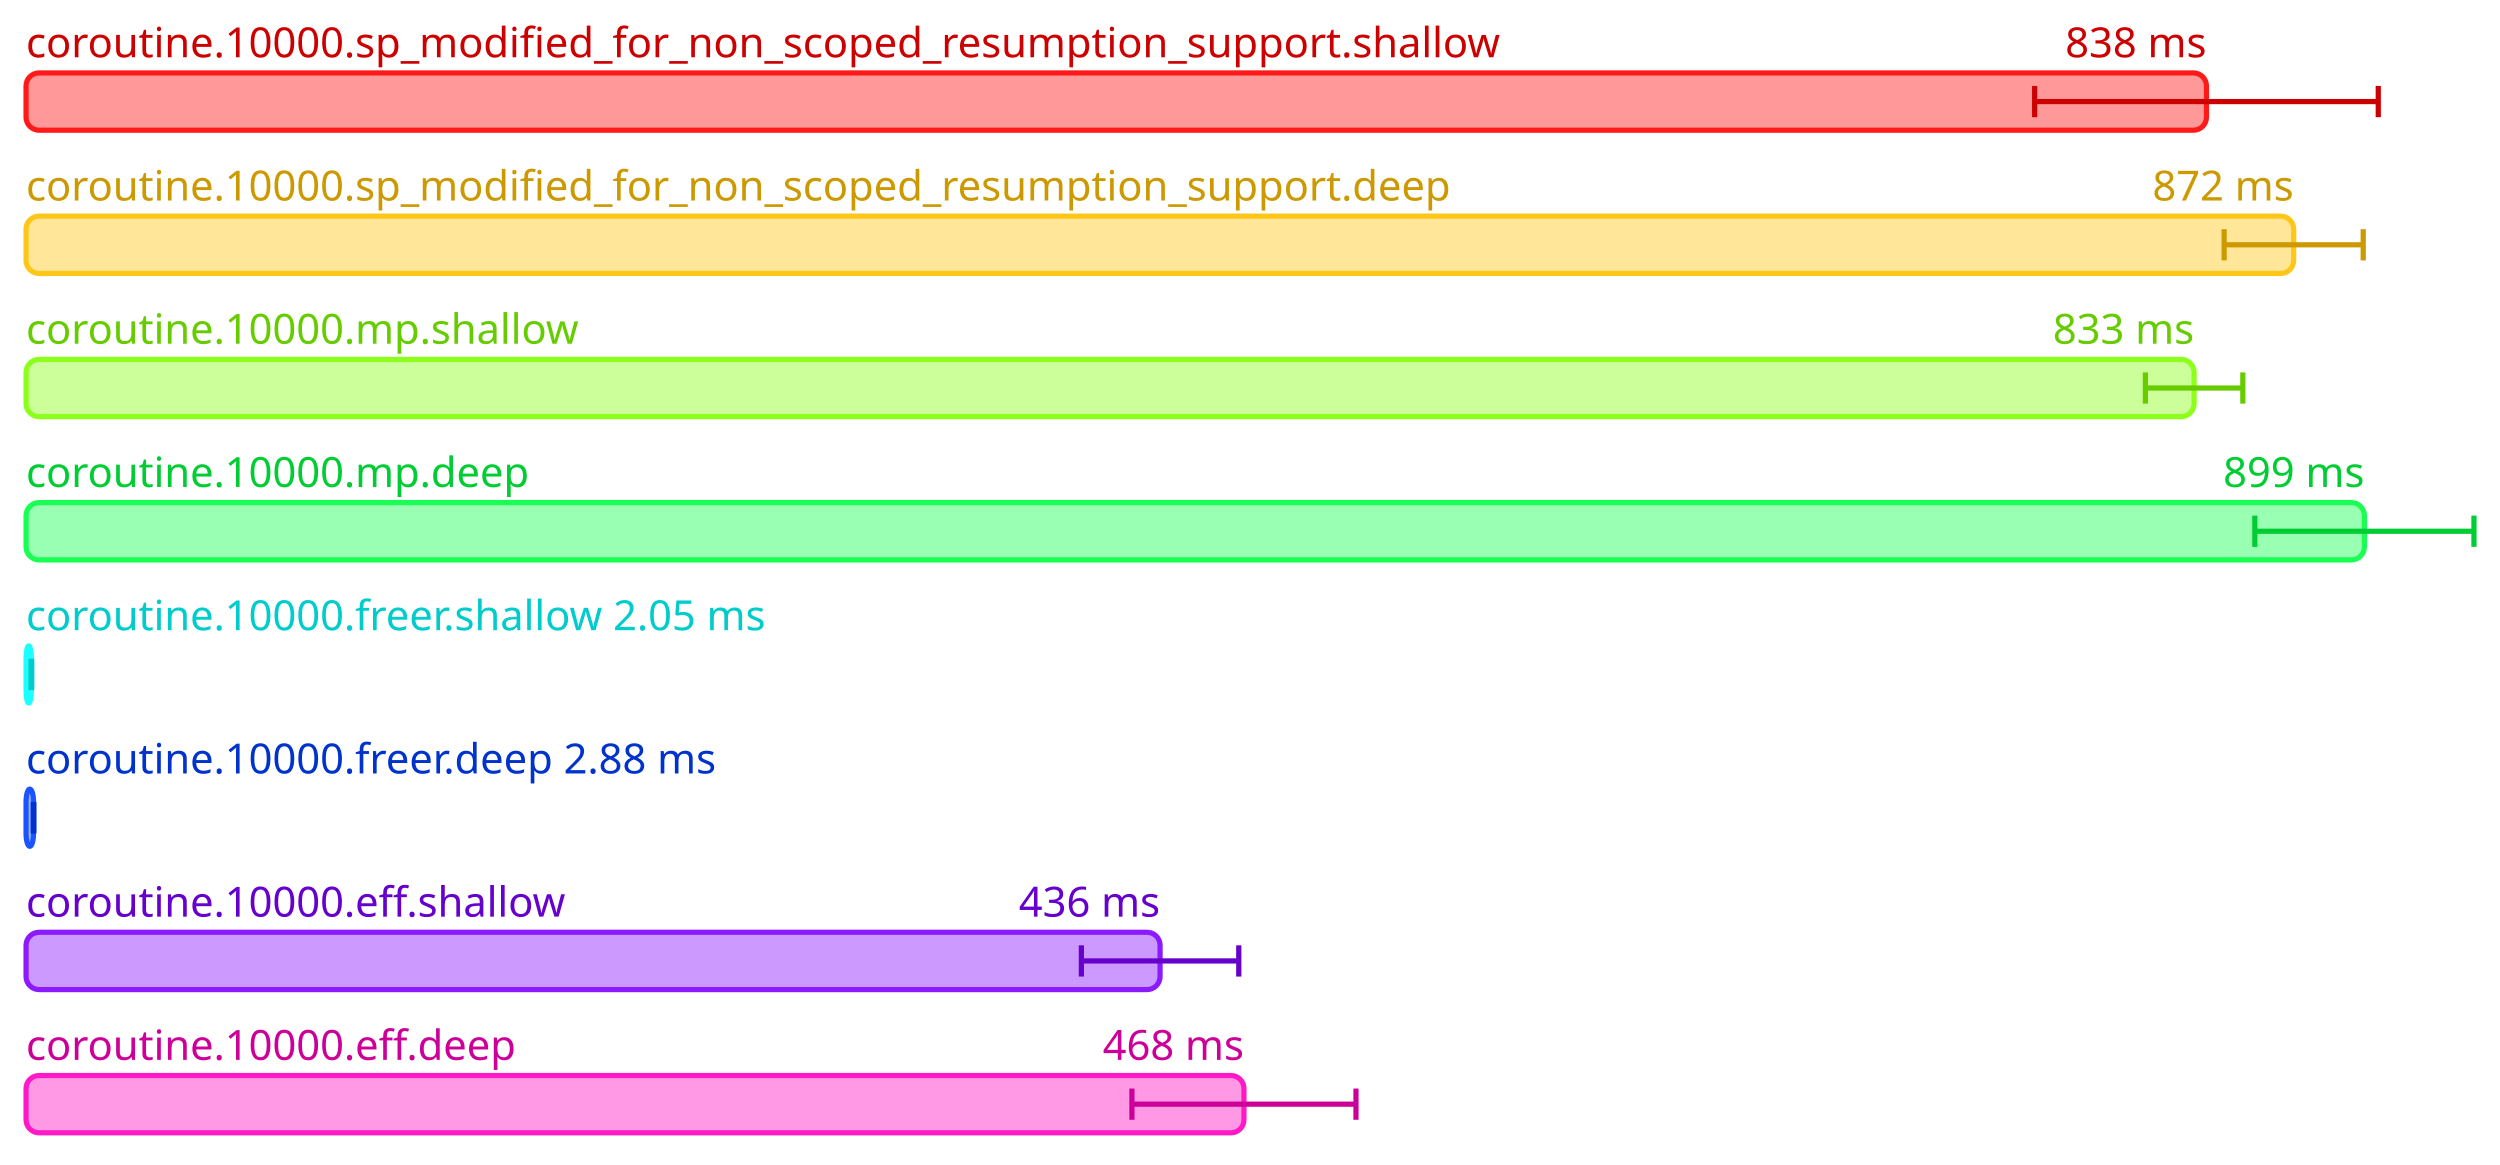
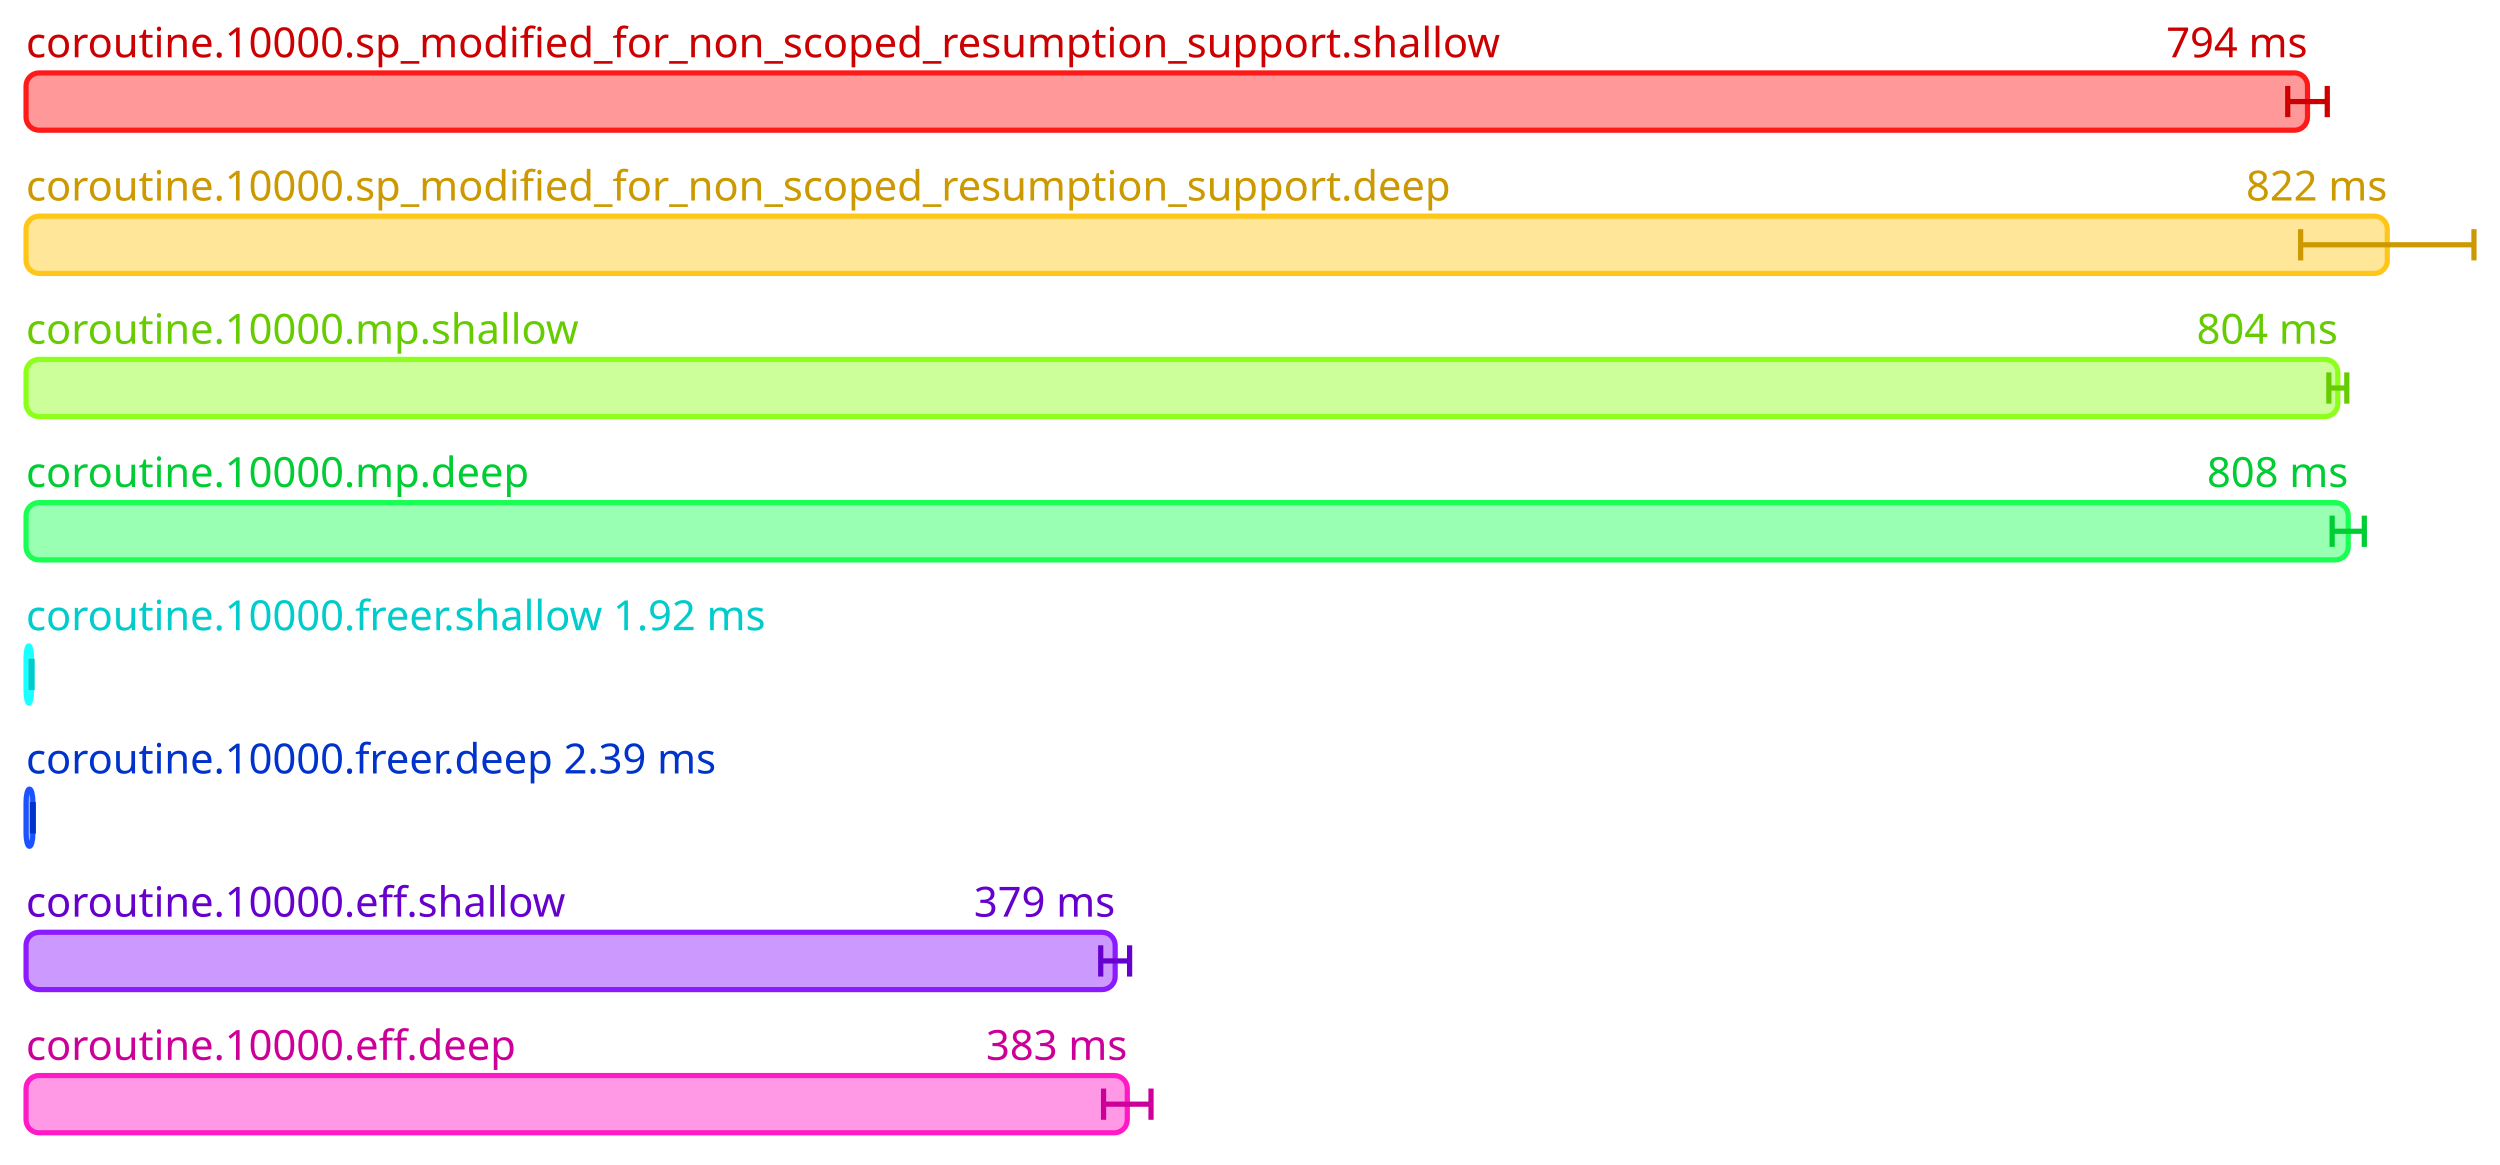
<svg xmlns="http://www.w3.org/2000/svg" height="447" width="960.0" font-size="16" font-family="sans-serif" stroke-width="2">
  <g transform="translate(10.0 0)">
    <g fill="hsl(0, 100%, 40%)">
      <text y="22">coroutine.10000.sp_modified_for_non_scoped_resumption_support.shallow</text>
-       <text y="22" x="837.28" text-anchor="end">838  ms</text>
+       <text y="22" x="876.08" text-anchor="end">794  ms</text>
    </g>
    <g>
-       <rect y="28" rx="5" height="22" width="837.28" fill="hsl(0, 100%, 80%)" stroke="hsl(0, 100%, 55%)" />
+       <rect y="28" rx="5" height="22" width="876.08" fill="hsl(0, 100%, 80%)" stroke="hsl(0, 100%, 55%)" />
      <g stroke="hsl(0, 100%, 40%)">
-         <line x1="771.306" x2="903.254" y1="39" y2="39" />
-         <line x1="771.306" x2="771.306" y1="33" y2="45" />
-         <line x1="903.254" x2="903.254" y1="33" y2="45" />
+         <line x1="868.49" x2="883.67" y1="39" y2="39" />
+         <line x1="868.49" x2="868.49" y1="33" y2="45" />
+         <line x1="883.67" x2="883.67" y1="33" y2="45" />
      </g>
    </g>
    <g fill="hsl(45, 100%, 40%)">
      <text y="77">coroutine.10000.sp_modified_for_non_scoped_resumption_support.deep</text>
-       <text y="77" x="870.774" text-anchor="end">872  ms</text>
+       <text y="77" x="906.72" text-anchor="end">822  ms</text>
    </g>
    <g>
-       <rect y="83" rx="5" height="22" width="870.774" fill="hsl(45, 100%, 80%)" stroke="hsl(45, 100%, 55%)" />
+       <rect y="83" rx="5" height="22" width="906.72" fill="hsl(45, 100%, 80%)" stroke="hsl(45, 100%, 55%)" />
      <g stroke="hsl(45, 100%, 40%)">
-         <line x1="844.069" x2="897.479" y1="94" y2="94" />
-         <line x1="844.069" x2="844.069" y1="88" y2="100" />
-         <line x1="897.479" x2="897.479" y1="88" y2="100" />
+         <line x1="873.441" x2="940.0" y1="94" y2="94" />
+         <line x1="873.441" x2="873.441" y1="88" y2="100" />
+         <line x1="940.0" x2="940.0" y1="88" y2="100" />
      </g>
    </g>
    <g fill="hsl(90, 100%, 40%)">
      <text y="132">coroutine.10000.mp.shallow</text>
-       <text y="132" x="832.537" text-anchor="end">833  ms</text>
+       <text y="132" x="887.731" text-anchor="end">804  ms</text>
    </g>
    <g>
-       <rect y="138" rx="5" height="22" width="832.537" fill="hsl(90, 100%, 80%)" stroke="hsl(90, 100%, 55%)" />
+       <rect y="138" rx="5" height="22" width="887.731" fill="hsl(90, 100%, 80%)" stroke="hsl(90, 100%, 55%)" />
      <g stroke="hsl(90, 100%, 40%)">
-         <line x1="813.829" x2="851.246" y1="149" y2="149" />
-         <line x1="813.829" x2="813.829" y1="143" y2="155" />
-         <line x1="851.246" x2="851.246" y1="143" y2="155" />
+         <line x1="884.29" x2="891.172" y1="149" y2="149" />
+         <line x1="884.29" x2="884.29" y1="143" y2="155" />
+         <line x1="891.172" x2="891.172" y1="143" y2="155" />
      </g>
    </g>
    <g fill="hsl(135, 100%, 40%)">
      <text y="187">coroutine.10000.mp.deep</text>
-       <text y="187" x="897.927" text-anchor="end">899  ms</text>
+       <text y="187" x="891.724" text-anchor="end">808  ms</text>
    </g>
    <g>
-       <rect y="193" rx="5" height="22" width="897.927" fill="hsl(135, 100%, 80%)" stroke="hsl(135, 100%, 55%)" />
+       <rect y="193" rx="5" height="22" width="891.724" fill="hsl(135, 100%, 80%)" stroke="hsl(135, 100%, 55%)" />
      <g stroke="hsl(135, 100%, 40%)">
-         <line x1="855.854" x2="940.0" y1="204" y2="204" />
-         <line x1="855.854" x2="855.854" y1="198" y2="210" />
-         <line x1="940.0" x2="940.0" y1="198" y2="210" />
+         <line x1="885.551" x2="897.896" y1="204" y2="204" />
+         <line x1="885.551" x2="885.551" y1="198" y2="210" />
+         <line x1="897.896" x2="897.896" y1="198" y2="210" />
      </g>
    </g>
-     <text fill="hsl(180, 100%, 40%)" y="242">coroutine.10000.freer.shallow 2.05 ms</text>
+     <text fill="hsl(180, 100%, 40%)" y="242">coroutine.10000.freer.shallow 1.92 ms</text>
    <g>
-       <rect y="248" rx="5" height="22" width="2.05" fill="hsl(180, 100%, 80%)" stroke="hsl(180, 100%, 55%)" />
+       <rect y="248" rx="5" height="22" width="2.114" fill="hsl(180, 100%, 80%)" stroke="hsl(180, 100%, 55%)" />
      <g stroke="hsl(180, 100%, 40%)">
-         <line x1="1.9" x2="2.201" y1="259" y2="259" />
-         <line x1="1.9" x2="1.9" y1="253" y2="265" />
-         <line x1="2.201" x2="2.201" y1="253" y2="265" />
+         <line x1="1.918" x2="2.31" y1="259" y2="259" />
+         <line x1="1.918" x2="1.918" y1="253" y2="265" />
+         <line x1="2.31" x2="2.31" y1="253" y2="265" />
      </g>
    </g>
-     <text fill="hsl(225, 100%, 40%)" y="297">coroutine.10000.freer.deep 2.88 ms</text>
+     <text fill="hsl(225, 100%, 40%)" y="297">coroutine.10000.freer.deep 2.39 ms</text>
    <g>
-       <rect y="303" rx="5" height="22" width="2.876" fill="hsl(225, 100%, 80%)" stroke="hsl(225, 100%, 55%)" />
+       <rect y="303" rx="5" height="22" width="2.634" fill="hsl(225, 100%, 80%)" stroke="hsl(225, 100%, 55%)" />
      <g stroke="hsl(225, 100%, 40%)">
-         <line x1="2.751" x2="3.002" y1="314" y2="314" />
-         <line x1="2.751" x2="2.751" y1="308" y2="320" />
-         <line x1="3.002" x2="3.002" y1="308" y2="320" />
+         <line x1="2.501" x2="2.767" y1="314" y2="314" />
+         <line x1="2.501" x2="2.501" y1="308" y2="320" />
+         <line x1="2.767" x2="2.767" y1="308" y2="320" />
      </g>
    </g>
    <g fill="hsl(270, 100%, 40%)">
      <text y="352">coroutine.10000.eff.shallow</text>
-       <text y="352" x="435.464" text-anchor="end">436  ms</text>
+       <text y="352" x="418.222" text-anchor="end">379  ms</text>
    </g>
    <g>
-       <rect y="358" rx="5" height="22" width="435.464" fill="hsl(270, 100%, 80%)" stroke="hsl(270, 100%, 55%)" />
+       <rect y="358" rx="5" height="22" width="418.222" fill="hsl(270, 100%, 80%)" stroke="hsl(270, 100%, 55%)" />
      <g stroke="hsl(270, 100%, 40%)">
-         <line x1="405.242" x2="465.686" y1="369" y2="369" />
-         <line x1="405.242" x2="405.242" y1="363" y2="375" />
-         <line x1="465.686" x2="465.686" y1="363" y2="375" />
+         <line x1="412.677" x2="423.768" y1="369" y2="369" />
+         <line x1="412.677" x2="412.677" y1="363" y2="375" />
+         <line x1="423.768" x2="423.768" y1="363" y2="375" />
      </g>
    </g>
    <g fill="hsl(315, 100%, 40%)">
      <text y="407">coroutine.10000.eff.deep</text>
-       <text y="407" x="467.676" text-anchor="end">468  ms</text>
+       <text y="407" x="422.877" text-anchor="end">383  ms</text>
    </g>
    <g>
-       <rect y="413" rx="5" height="22" width="467.676" fill="hsl(315, 100%, 80%)" stroke="hsl(315, 100%, 55%)" />
+       <rect y="413" rx="5" height="22" width="422.877" fill="hsl(315, 100%, 80%)" stroke="hsl(315, 100%, 55%)" />
      <g stroke="hsl(315, 100%, 40%)">
-         <line x1="424.658" x2="510.694" y1="424" y2="424" />
-         <line x1="424.658" x2="424.658" y1="418" y2="430" />
-         <line x1="510.694" x2="510.694" y1="418" y2="430" />
+         <line x1="413.764" x2="431.99" y1="424" y2="424" />
+         <line x1="413.764" x2="413.764" y1="418" y2="430" />
+         <line x1="431.99" x2="431.99" y1="418" y2="430" />
      </g>
    </g>
  </g>
</svg>
